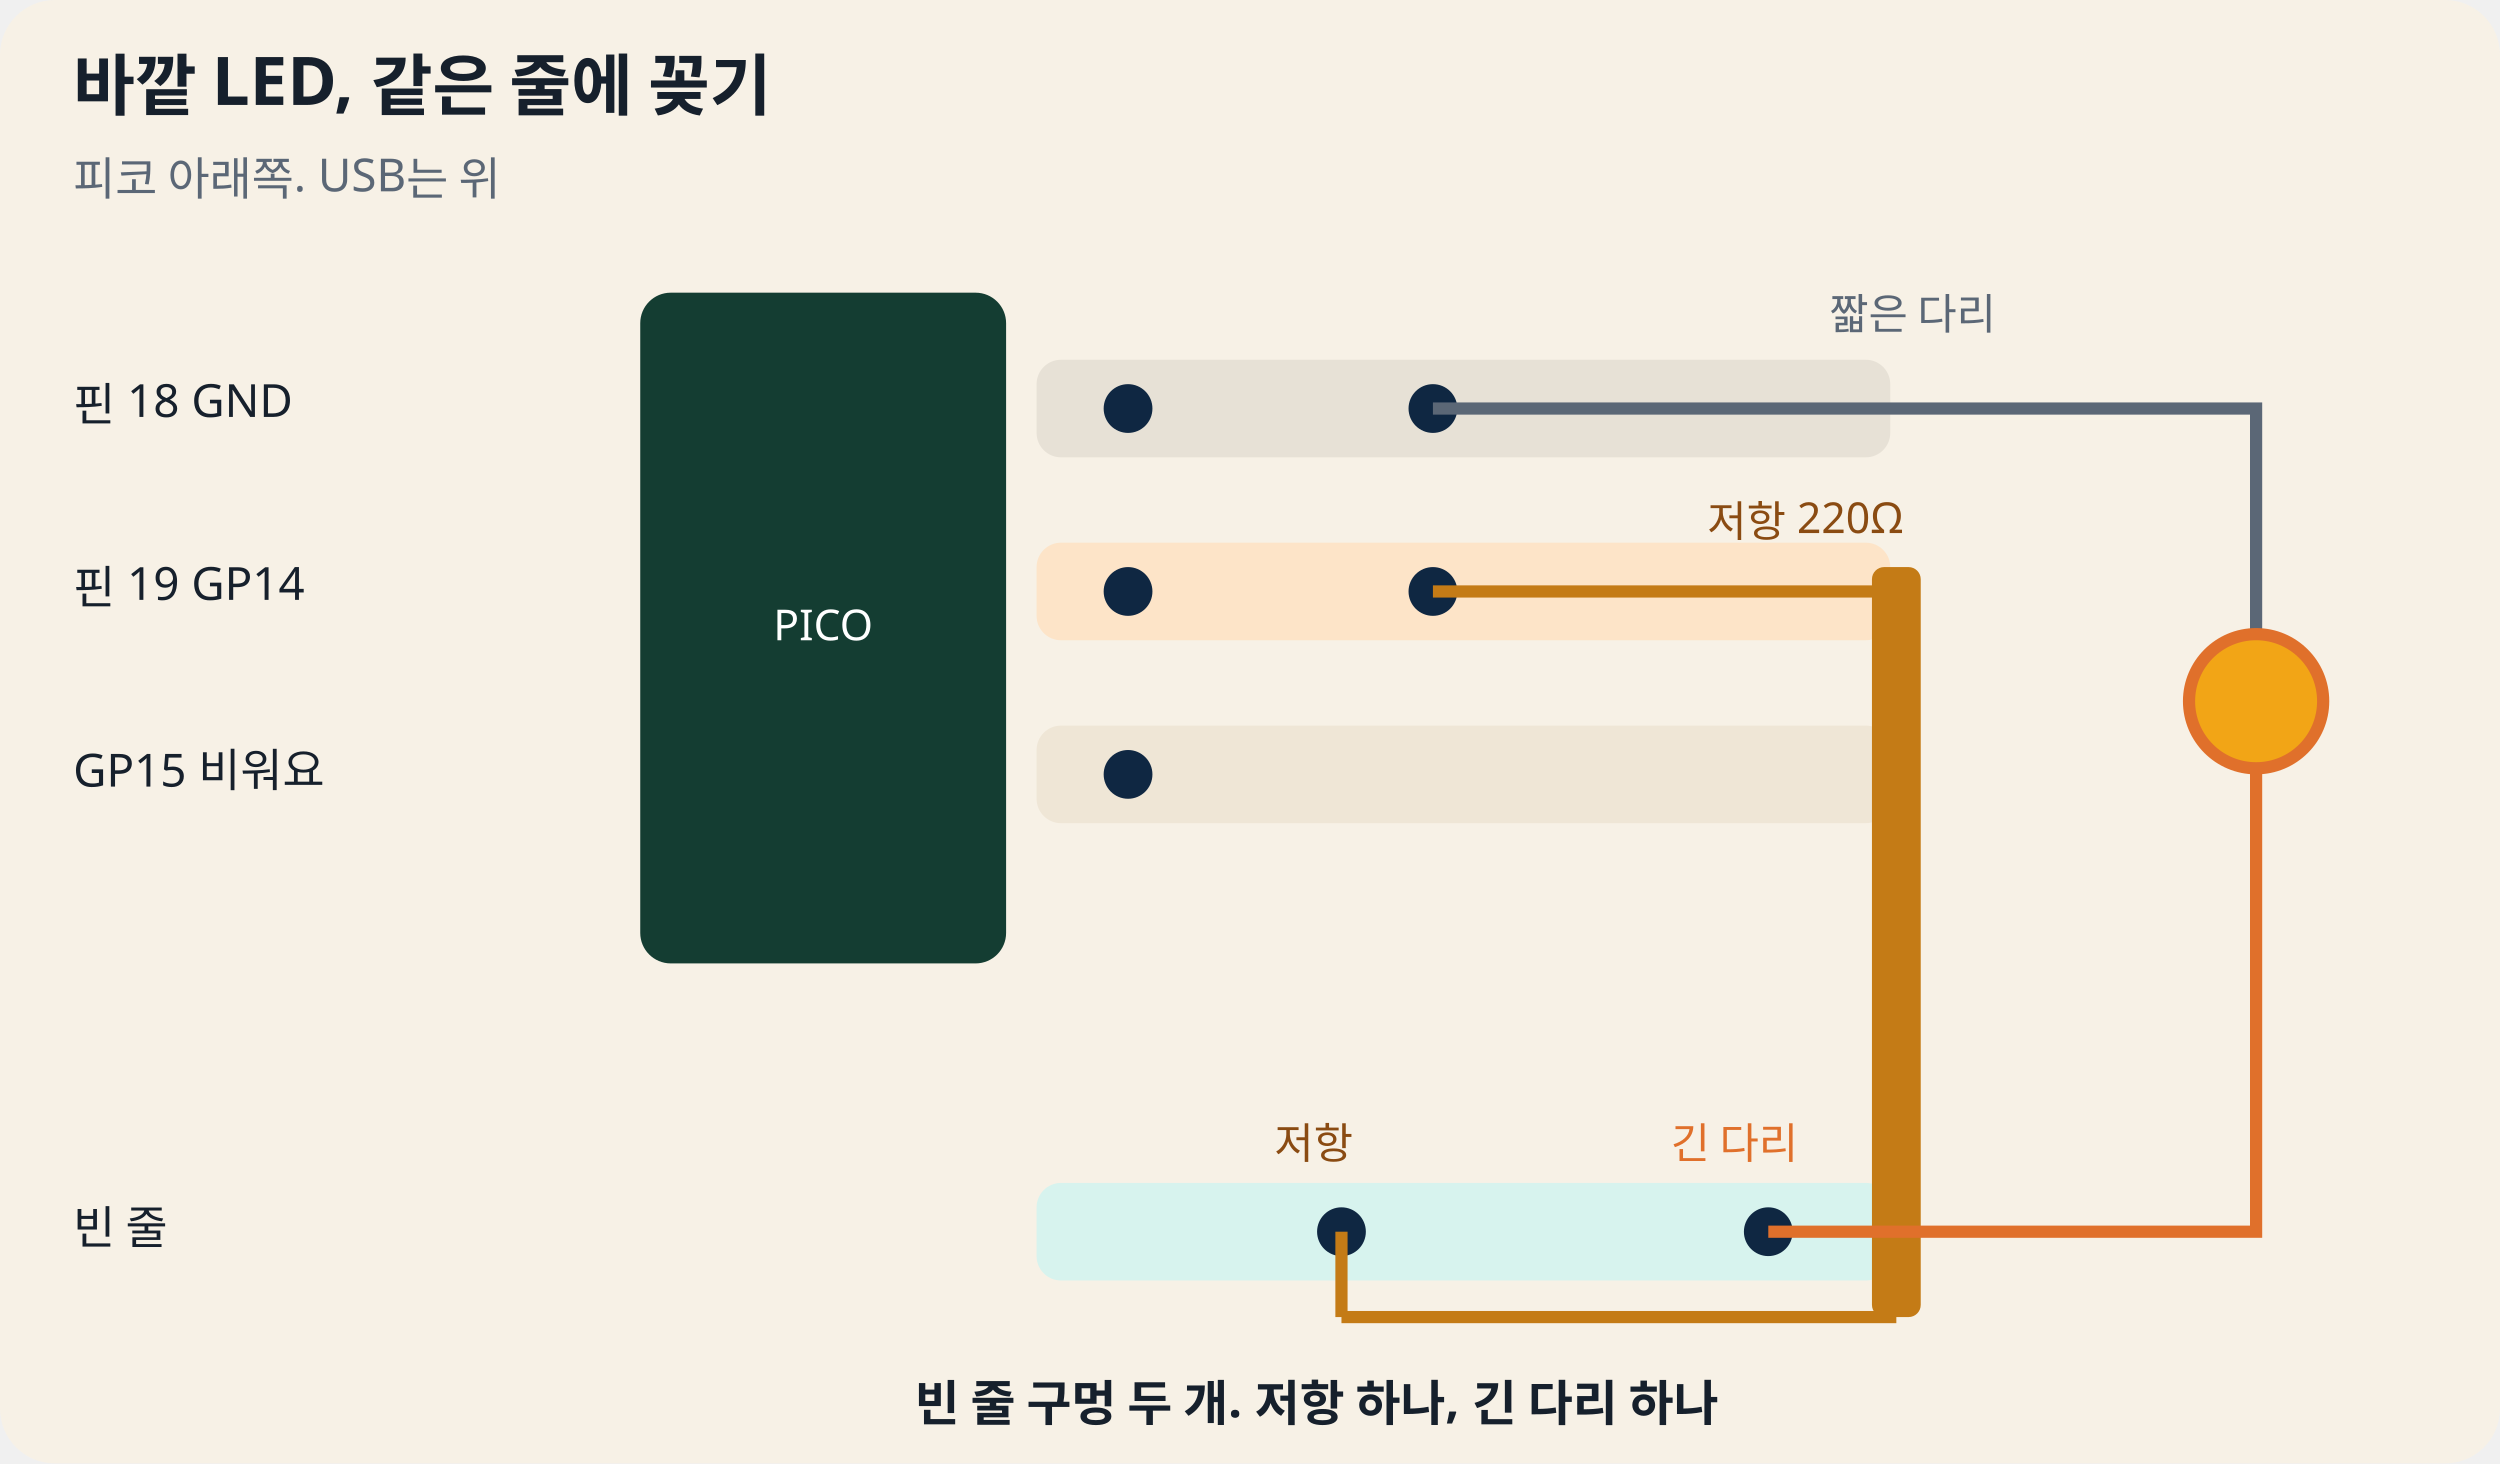
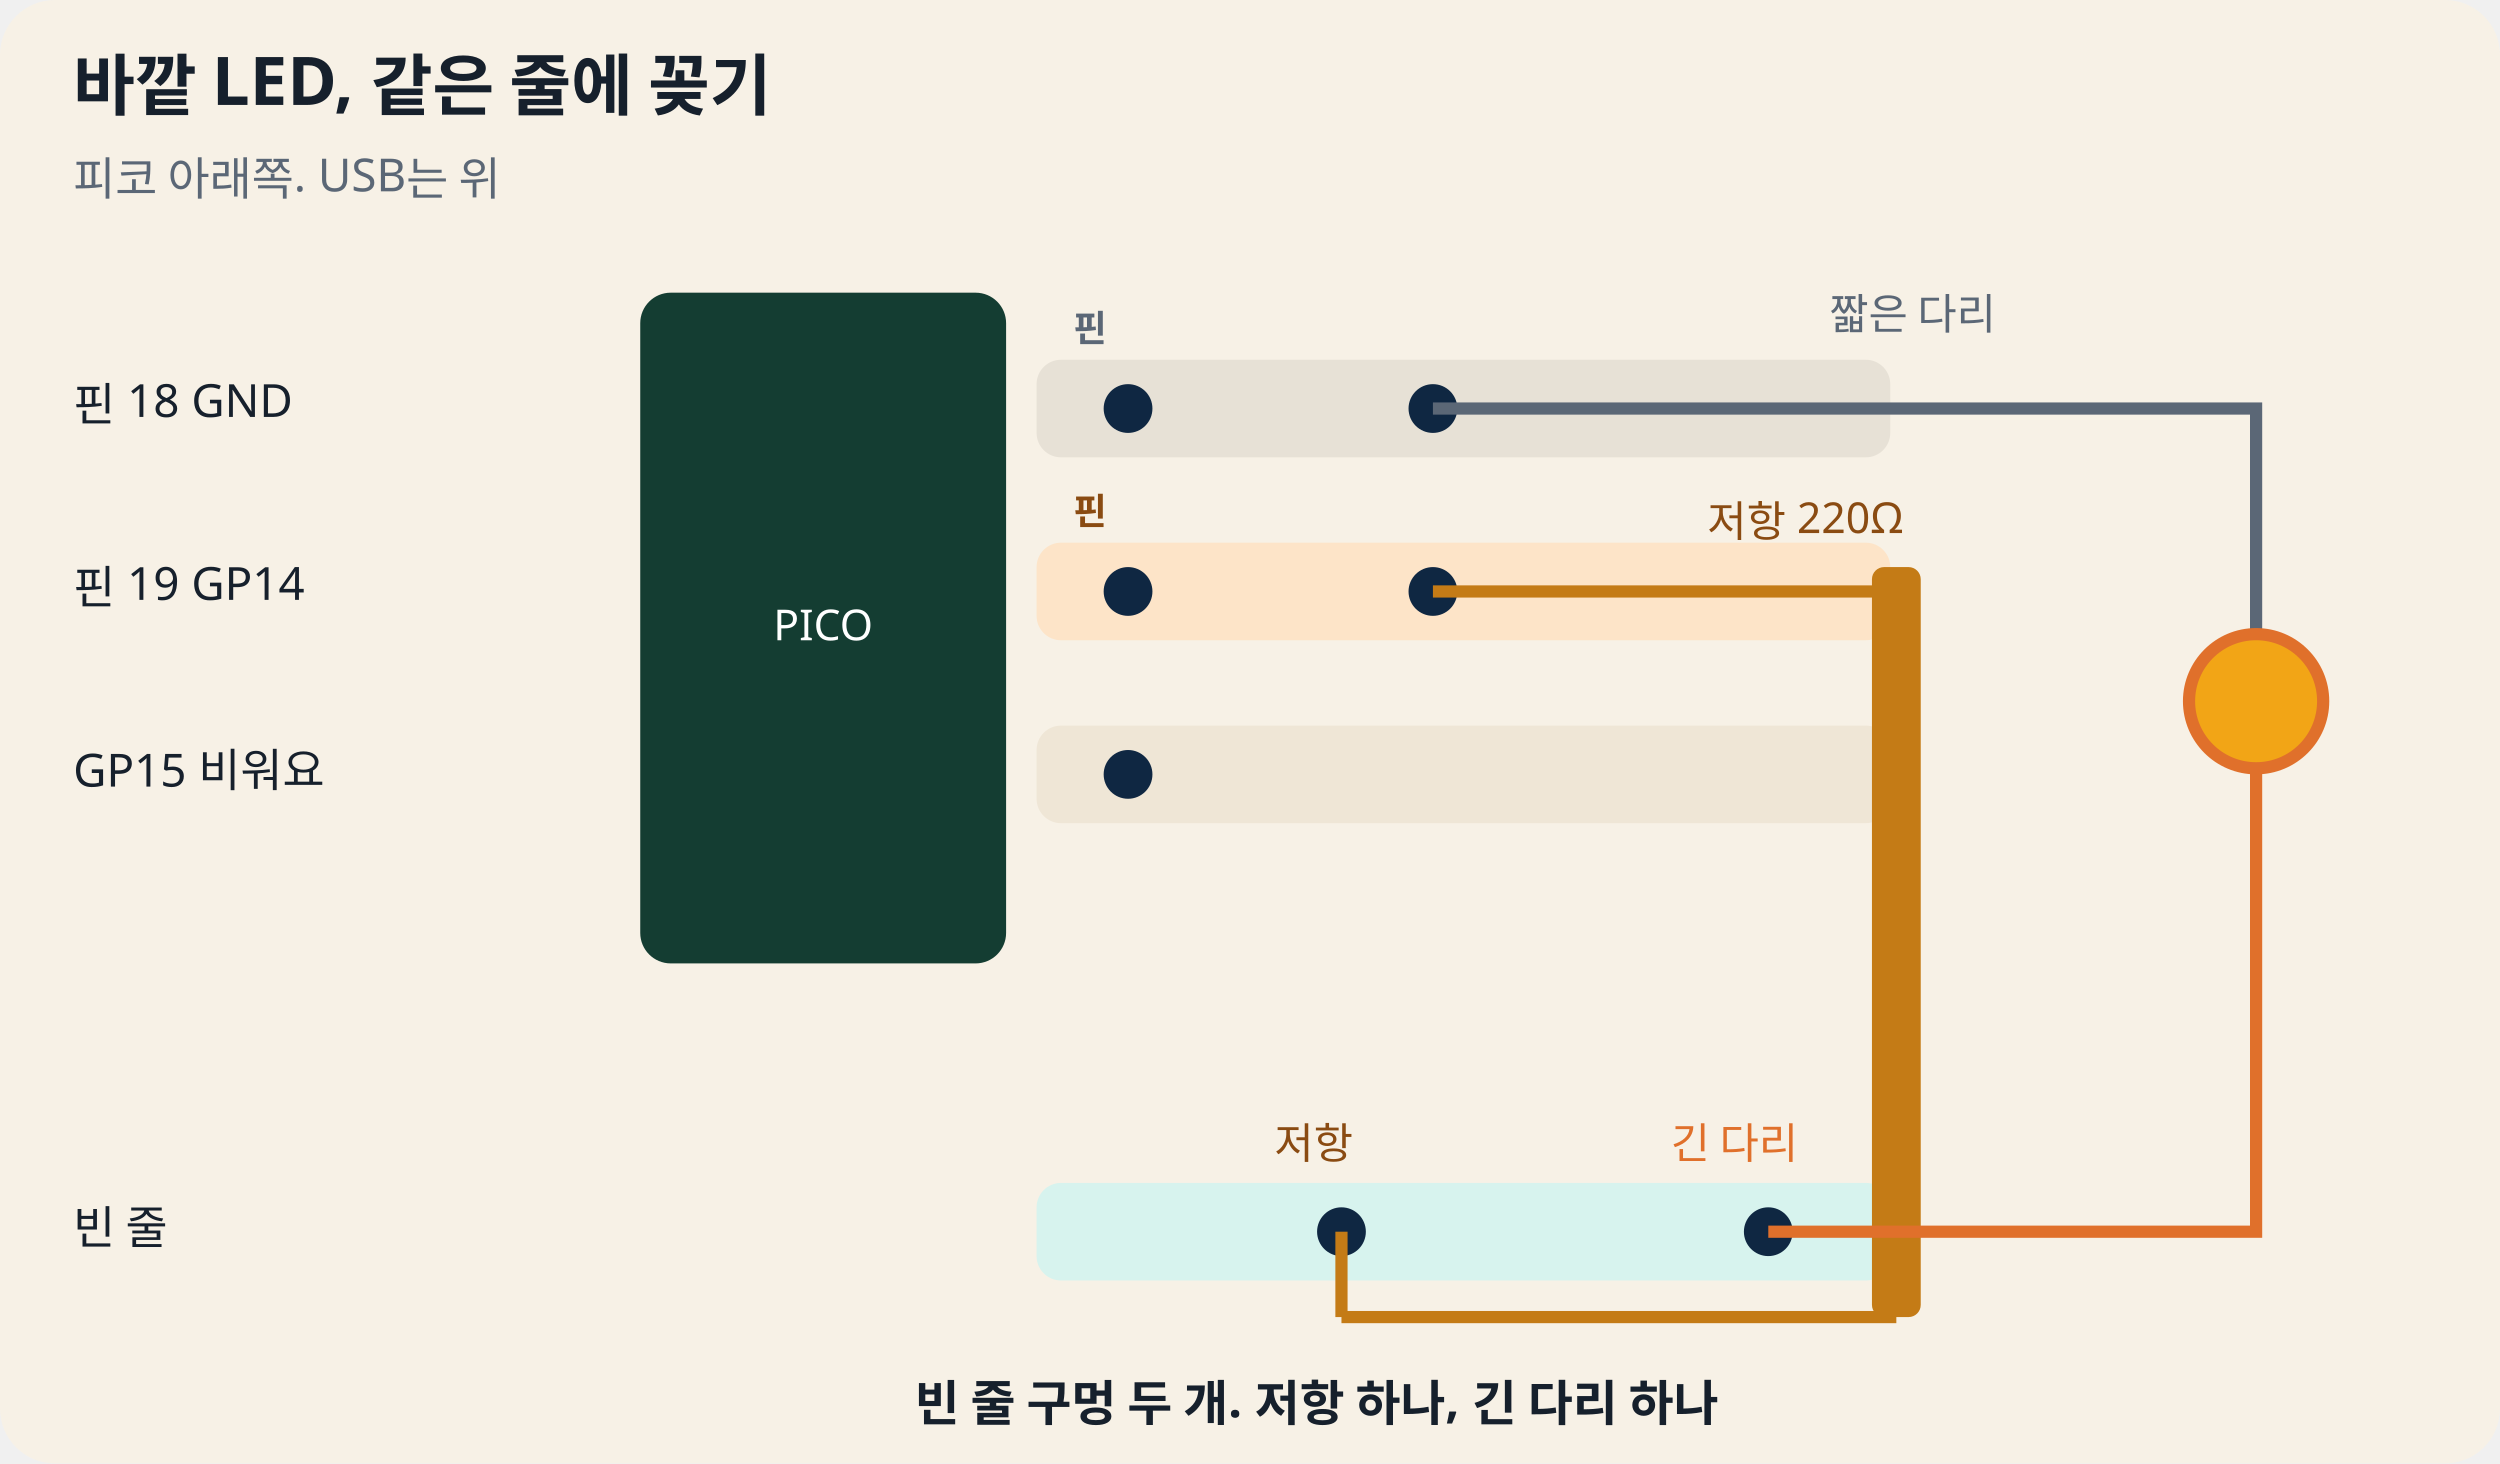
<svg xmlns="http://www.w3.org/2000/svg" viewBox="0 0 820 480">
  <rect width="820" height="480" rx="18" fill="#f7f1e6" />
  <text x="24" y="36" font-family="Malgun Gothic, Apple SD Gothic Neo, sans-serif" font-size="22" font-weight="700" fill="#16202c">바깥 LED, 같은 줄에 꽂기</text>
  <text x="24" y="64" font-family="Malgun Gothic, Apple SD Gothic Neo, sans-serif" font-size="15" fill="#5b6776">피코 아래쪽. USB는 위</text>
  <rect x="210" y="96" width="120" height="220" rx="10" fill="#143d32" />
  <text x="270" y="210" text-anchor="middle" font-family="Malgun Gothic, Apple SD Gothic Neo, sans-serif" font-size="14" fill="#ffffff">PICO</text>
  <g font-family="Malgun Gothic, Apple SD Gothic Neo, sans-serif" font-size="15" fill="#16202c">
    <text x="24" y="138">핀 18 GND</text>
    <text x="24" y="198">핀 19 GP14</text>
    <text x="24" y="258">GP15 비워요</text>
    <text x="24" y="408">빈 줄</text>
  </g>
  <g>
    <rect x="340" y="118" width="280" height="32" rx="8" fill="#e7e1d6" />
    <rect x="340" y="178" width="280" height="32" rx="8" fill="#fde4c8" />
    <rect x="340" y="238" width="280" height="32" rx="8" fill="#efe6d6" />
    <rect x="340" y="388" width="280" height="32" rx="8" fill="#d7f3ee" />
  </g>
  <g fill="#0f2742">
    <circle cx="370" cy="134" r="8" />
+     <text x="352" y="112" text-anchor="start" font-family="Malgun Gothic, Apple SD Gothic Neo, sans-serif" font-size="12" font-weight="700" fill="#5b6776">핀</text>
+     <text x="352" y="172" text-anchor="start" font-family="Malgun Gothic, Apple SD Gothic Neo, sans-serif" font-size="12" font-weight="700" fill="#8a4b12">핀</text>
    <circle cx="470" cy="134" r="8" />
    <circle cx="370" cy="194" r="8" />
    <circle cx="470" cy="194" r="8" />
    <circle cx="370" cy="254" r="8" />
    <circle cx="440" cy="404" r="8" />
    <circle cx="580" cy="404" r="8" />
  </g>
  <line x1="470" y1="194" x2="622" y2="194" stroke="#c47b16" stroke-width="4" />
  <rect x="614" y="186" width="16" height="246" rx="4" fill="#c47b16" />
  <line x1="622" y1="432" x2="440" y2="432" stroke="#c47b16" stroke-width="4" />
  <line x1="440" y1="432" x2="440" y2="404" stroke="#c47b16" stroke-width="4" />
  <text x="560" y="176" font-family="Malgun Gothic, Apple SD Gothic Neo, sans-serif" font-size="14" fill="#8a4b12">저항 220Ω</text>
  <path d="M580 404 H740 V252" fill="none" stroke="#e0702b" stroke-width="4" />
  <path d="M740 208 V134 H470" fill="none" stroke="#5b6776" stroke-width="4" />
  <circle cx="740" cy="230" r="22" fill="#f2a516" stroke="#e0702b" stroke-width="4" />
  <text x="600" y="108" font-family="Malgun Gothic, Apple SD Gothic Neo, sans-serif" font-size="14" fill="#5b6776">짧은 다리</text>
  <text x="418" y="380" font-family="Malgun Gothic, Apple SD Gothic Neo, sans-serif" font-size="14" fill="#8a4b12">저항</text>
  <text x="548" y="380" font-family="Malgun Gothic, Apple SD Gothic Neo, sans-serif" font-size="14" fill="#e0702b">긴 다리</text>
  <text x="300" y="466" font-family="Malgun Gothic, Apple SD Gothic Neo, sans-serif" font-size="16" font-weight="700" fill="#16202c">빈 줄 구멍 두 개. 저항 하나, 긴 다리 하나</text>
</svg>
